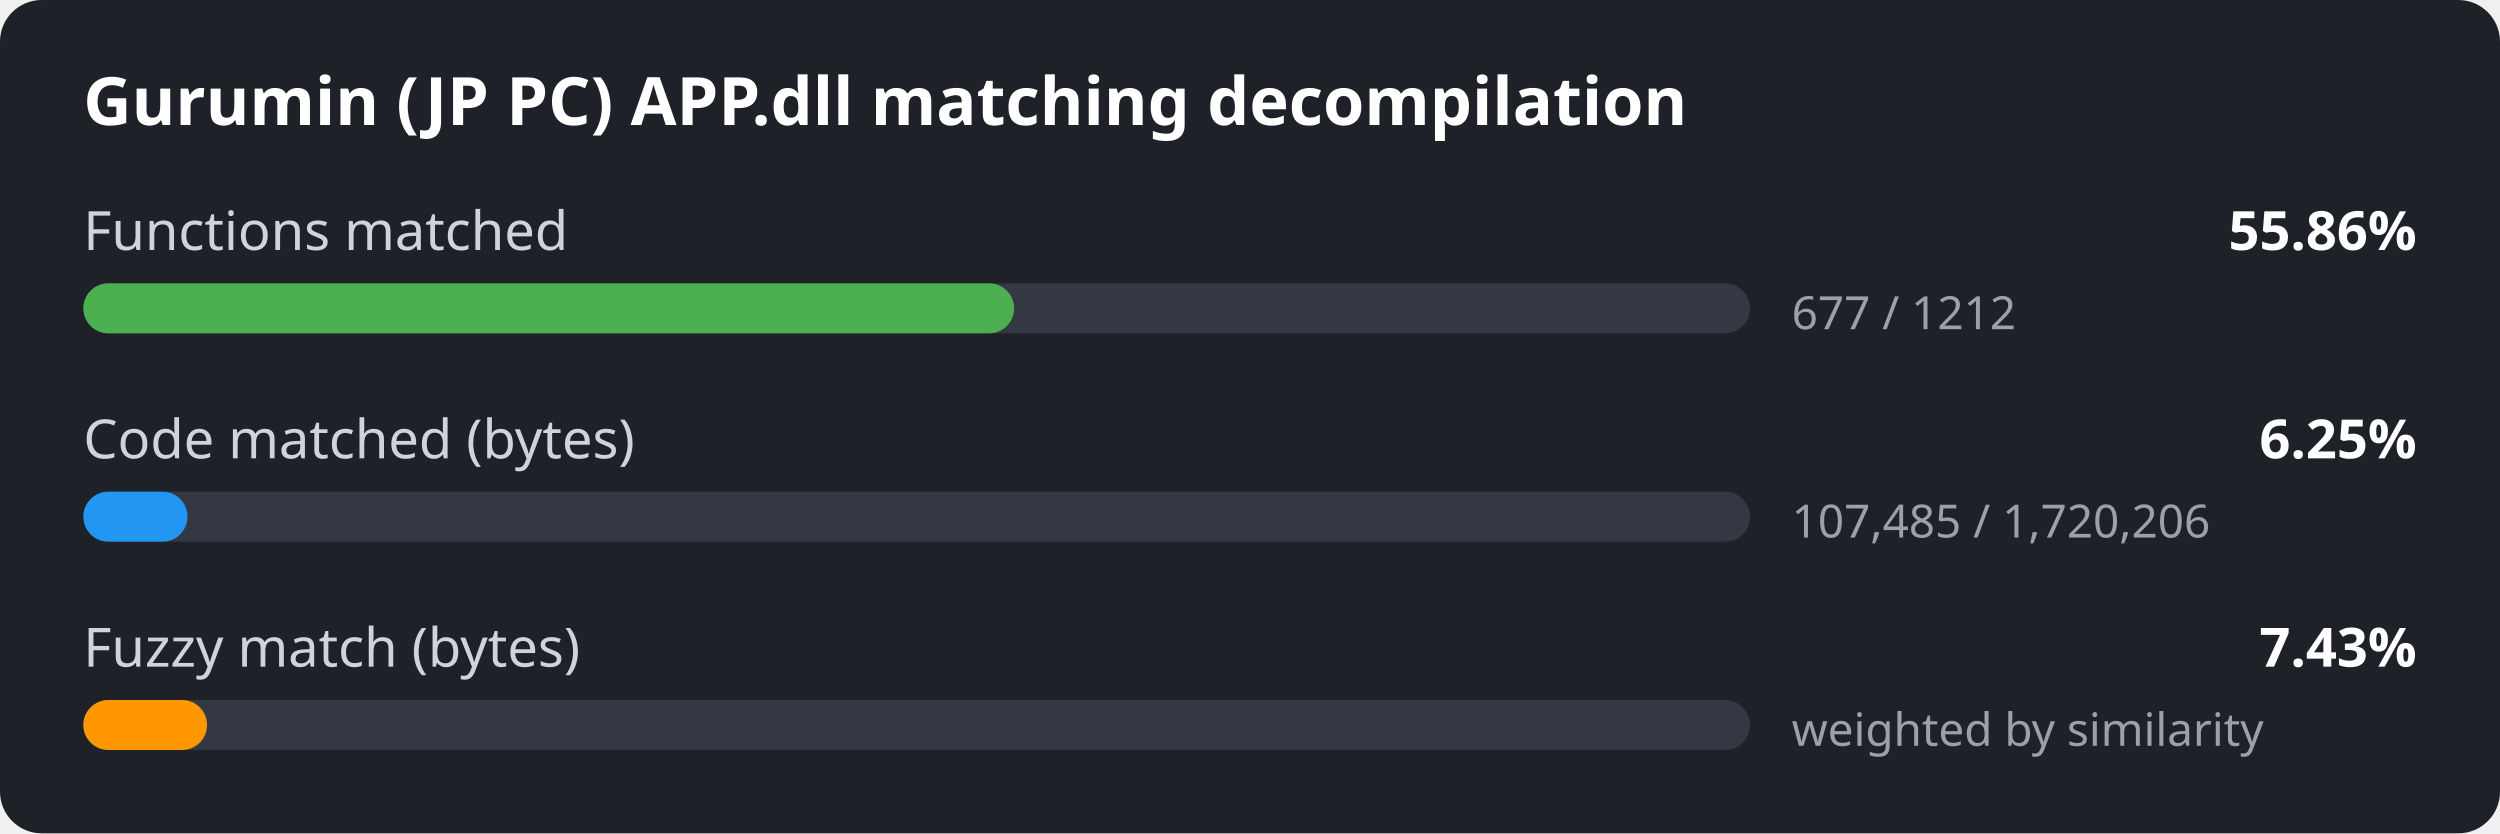
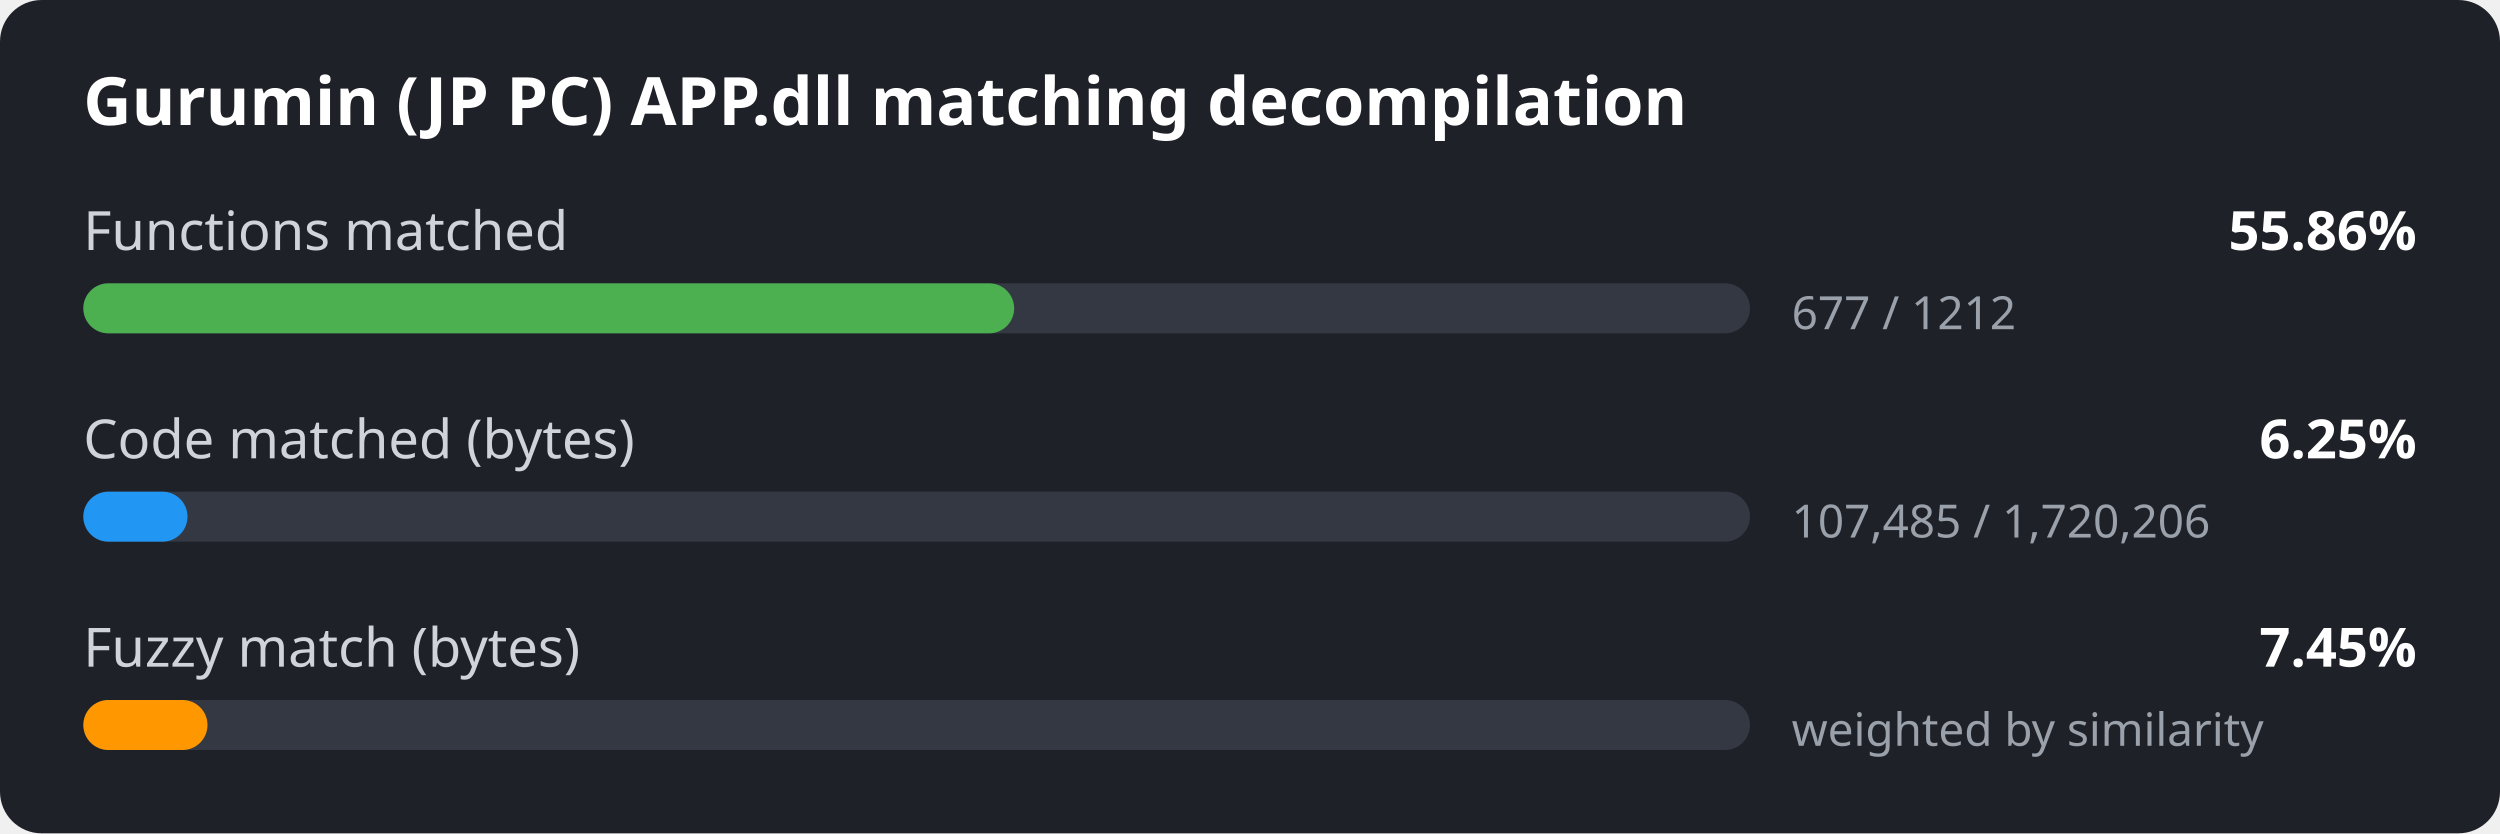
<svg xmlns="http://www.w3.org/2000/svg" width="600" height="200" viewBox="0 0 600 200">
  <style>
.bg { fill: #1e2127; }
.title { font: 600 16px sans-serif; fill: #ffffff; }
.label { font: 13px sans-serif; fill: #d0d4da; }
.value { font: 600 13px sans-serif; fill: #ffffff; }
.detail { font: 11px sans-serif; fill: #9aa1ab; }
.track { fill: #333842; }
</style>
  <rect width="600" height="200" rx="10" class="bg" />
  <text x="20" y="30" class="title">Gurumin (JP PC) APP.dll matching decompilation</text>
  <text x="20" y="60" class="label">Functions matched</text>
  <text x="580" y="60" class="value" text-anchor="end">55.86%</text>
  <rect x="20" y="68" width="400" height="12" rx="6" class="track" />
  <rect x="20" y="68" width="223.4" height="12" rx="6" fill="#4caf50" />
  <text x="430" y="79" class="detail">677 / 1212</text>
  <text x="20" y="110" class="label">Code matched (bytes)</text>
  <text x="580" y="110" class="value" text-anchor="end">6.25%</text>
  <rect x="20" y="118" width="400" height="12" rx="6" class="track" />
  <rect x="20" y="118" width="25.0" height="12" rx="6" fill="#2196f3" />
  <text x="430" y="129" class="detail">107,485 / 1,720,206</text>
  <text x="20" y="160" class="label">Fuzzy match (bytes)</text>
-   <text x="580" y="160" class="value" text-anchor="end">7.43%</text>
+   <text x="580" y="160" class="value" text-anchor="end">7.45%</text>
  <rect x="20" y="168" width="400" height="12" rx="6" class="track" />
-   <rect x="20" y="168" width="29.7" height="12" rx="6" fill="#ff9800" />
+   <rect x="20" y="168" width="29.8" height="12" rx="6" fill="#ff9800" />
  <text x="430" y="179" class="detail">weighted by similarity</text>
</svg>
